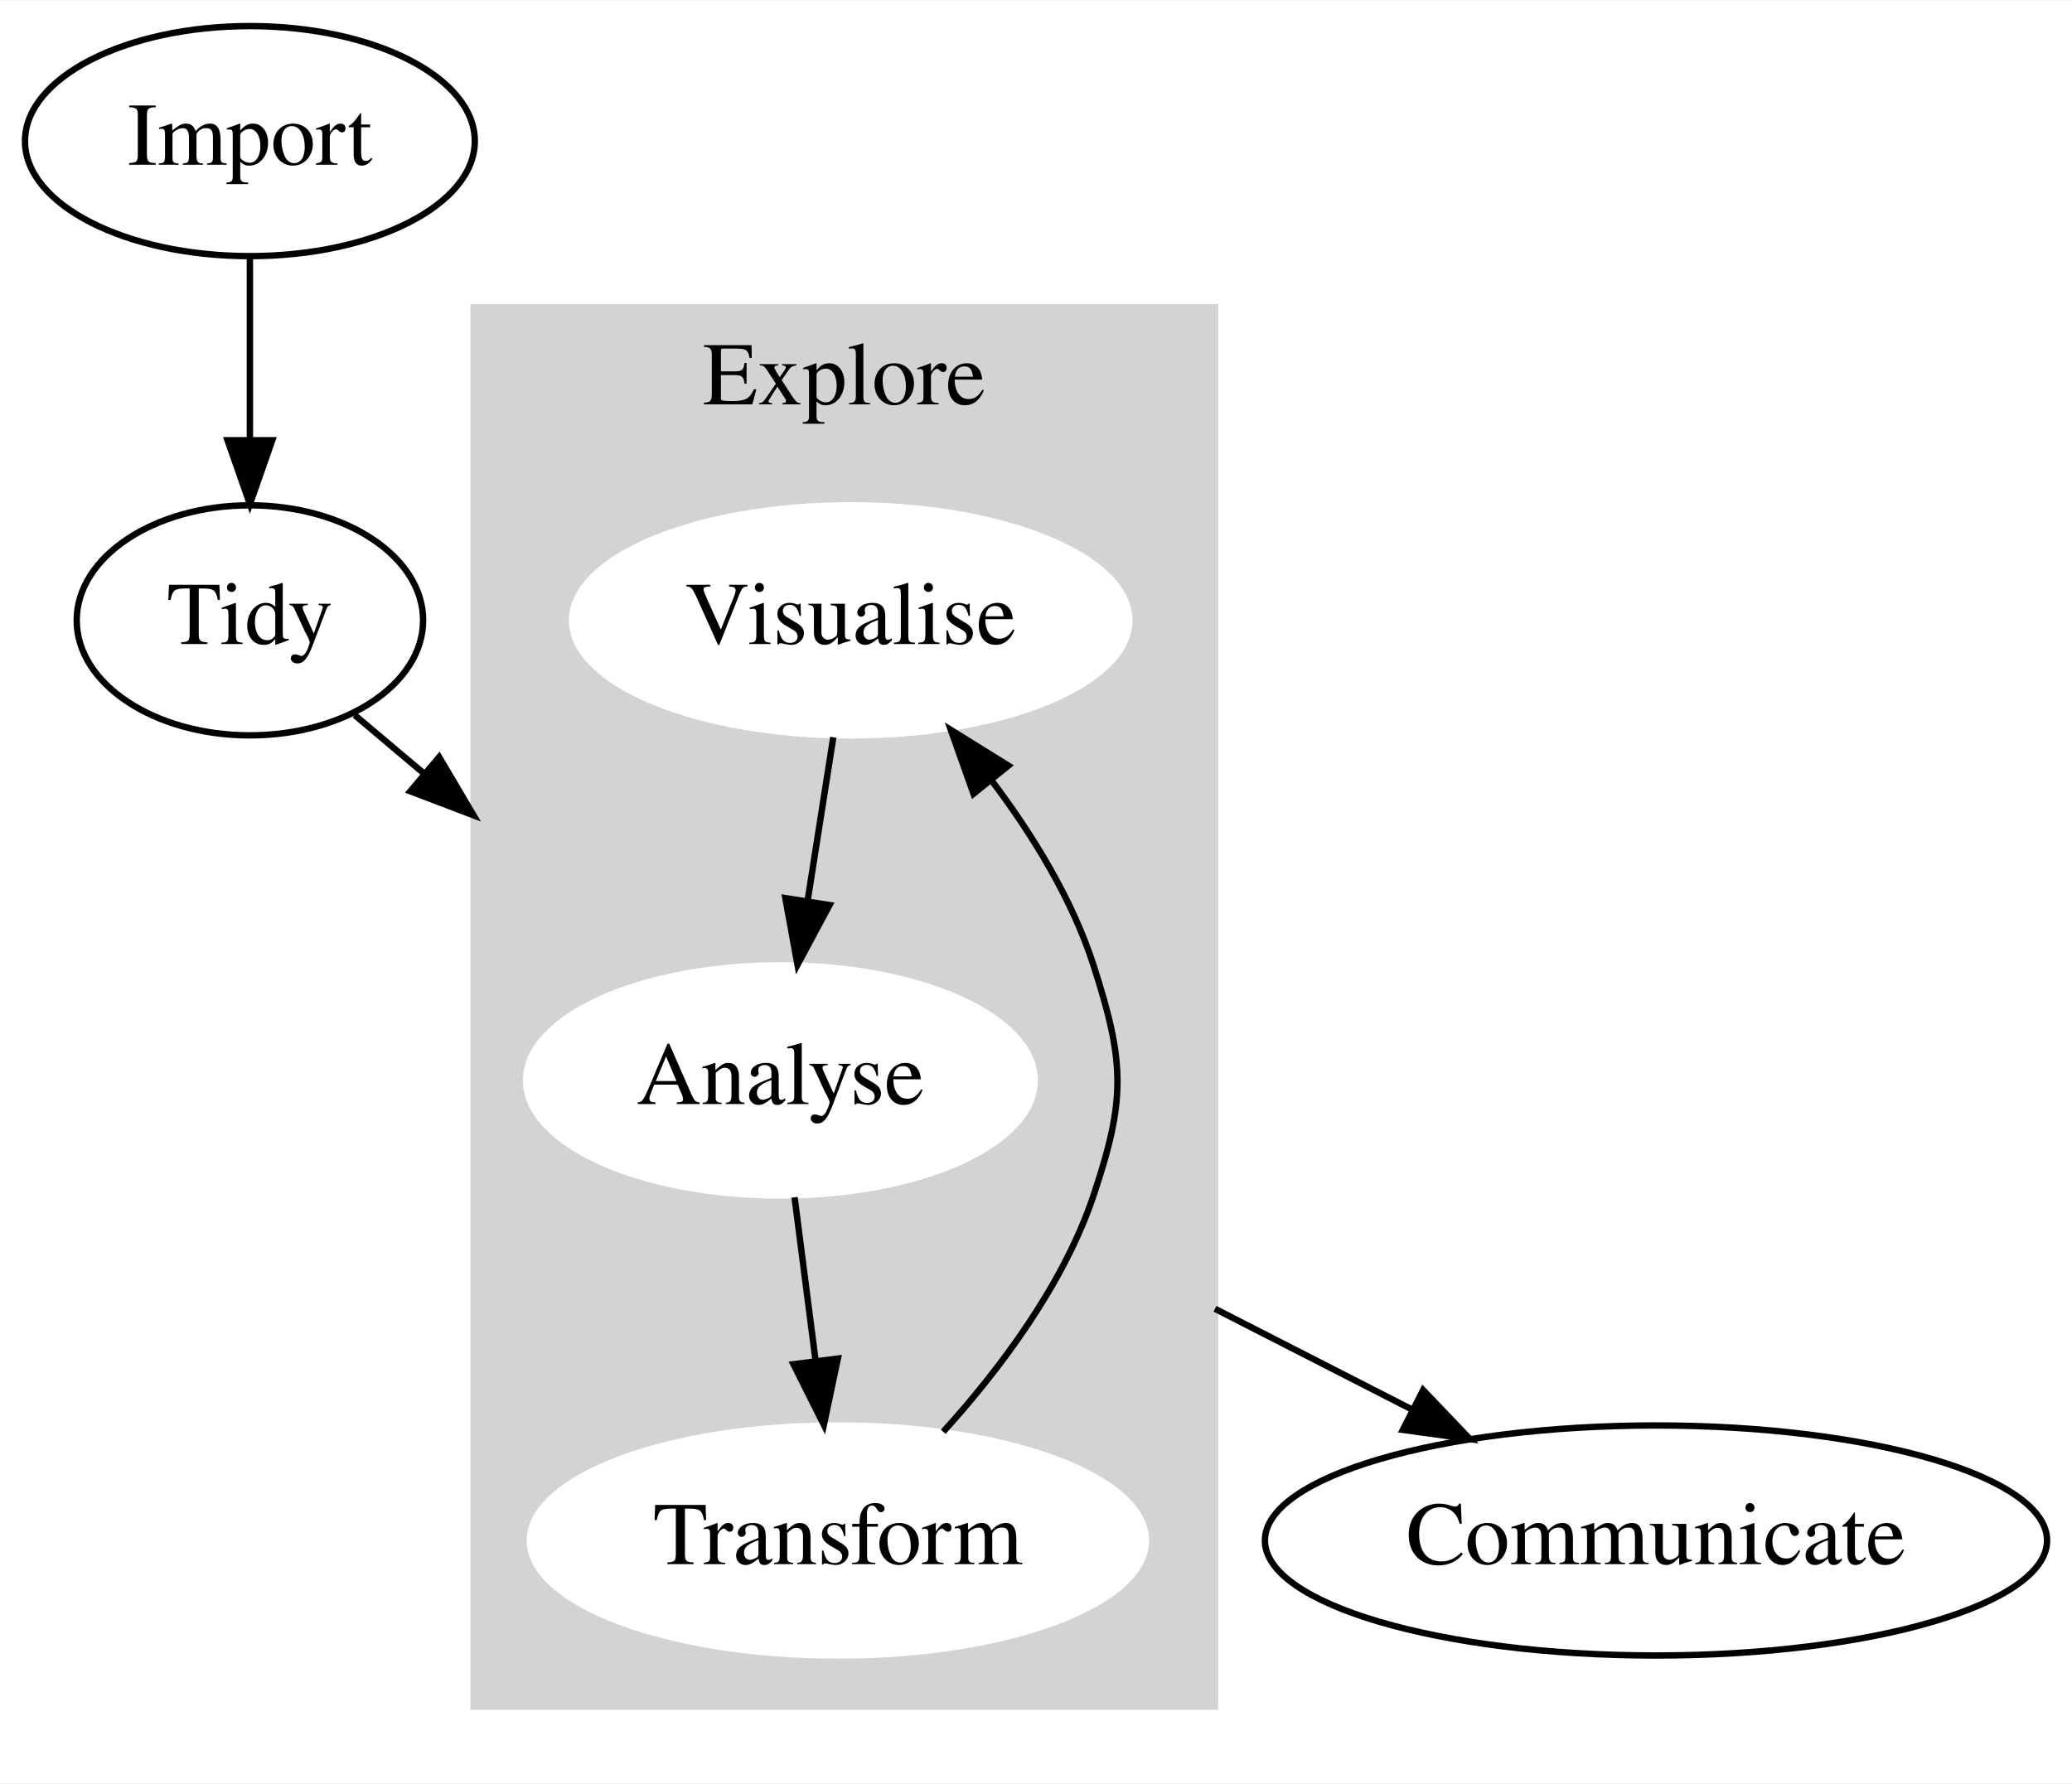
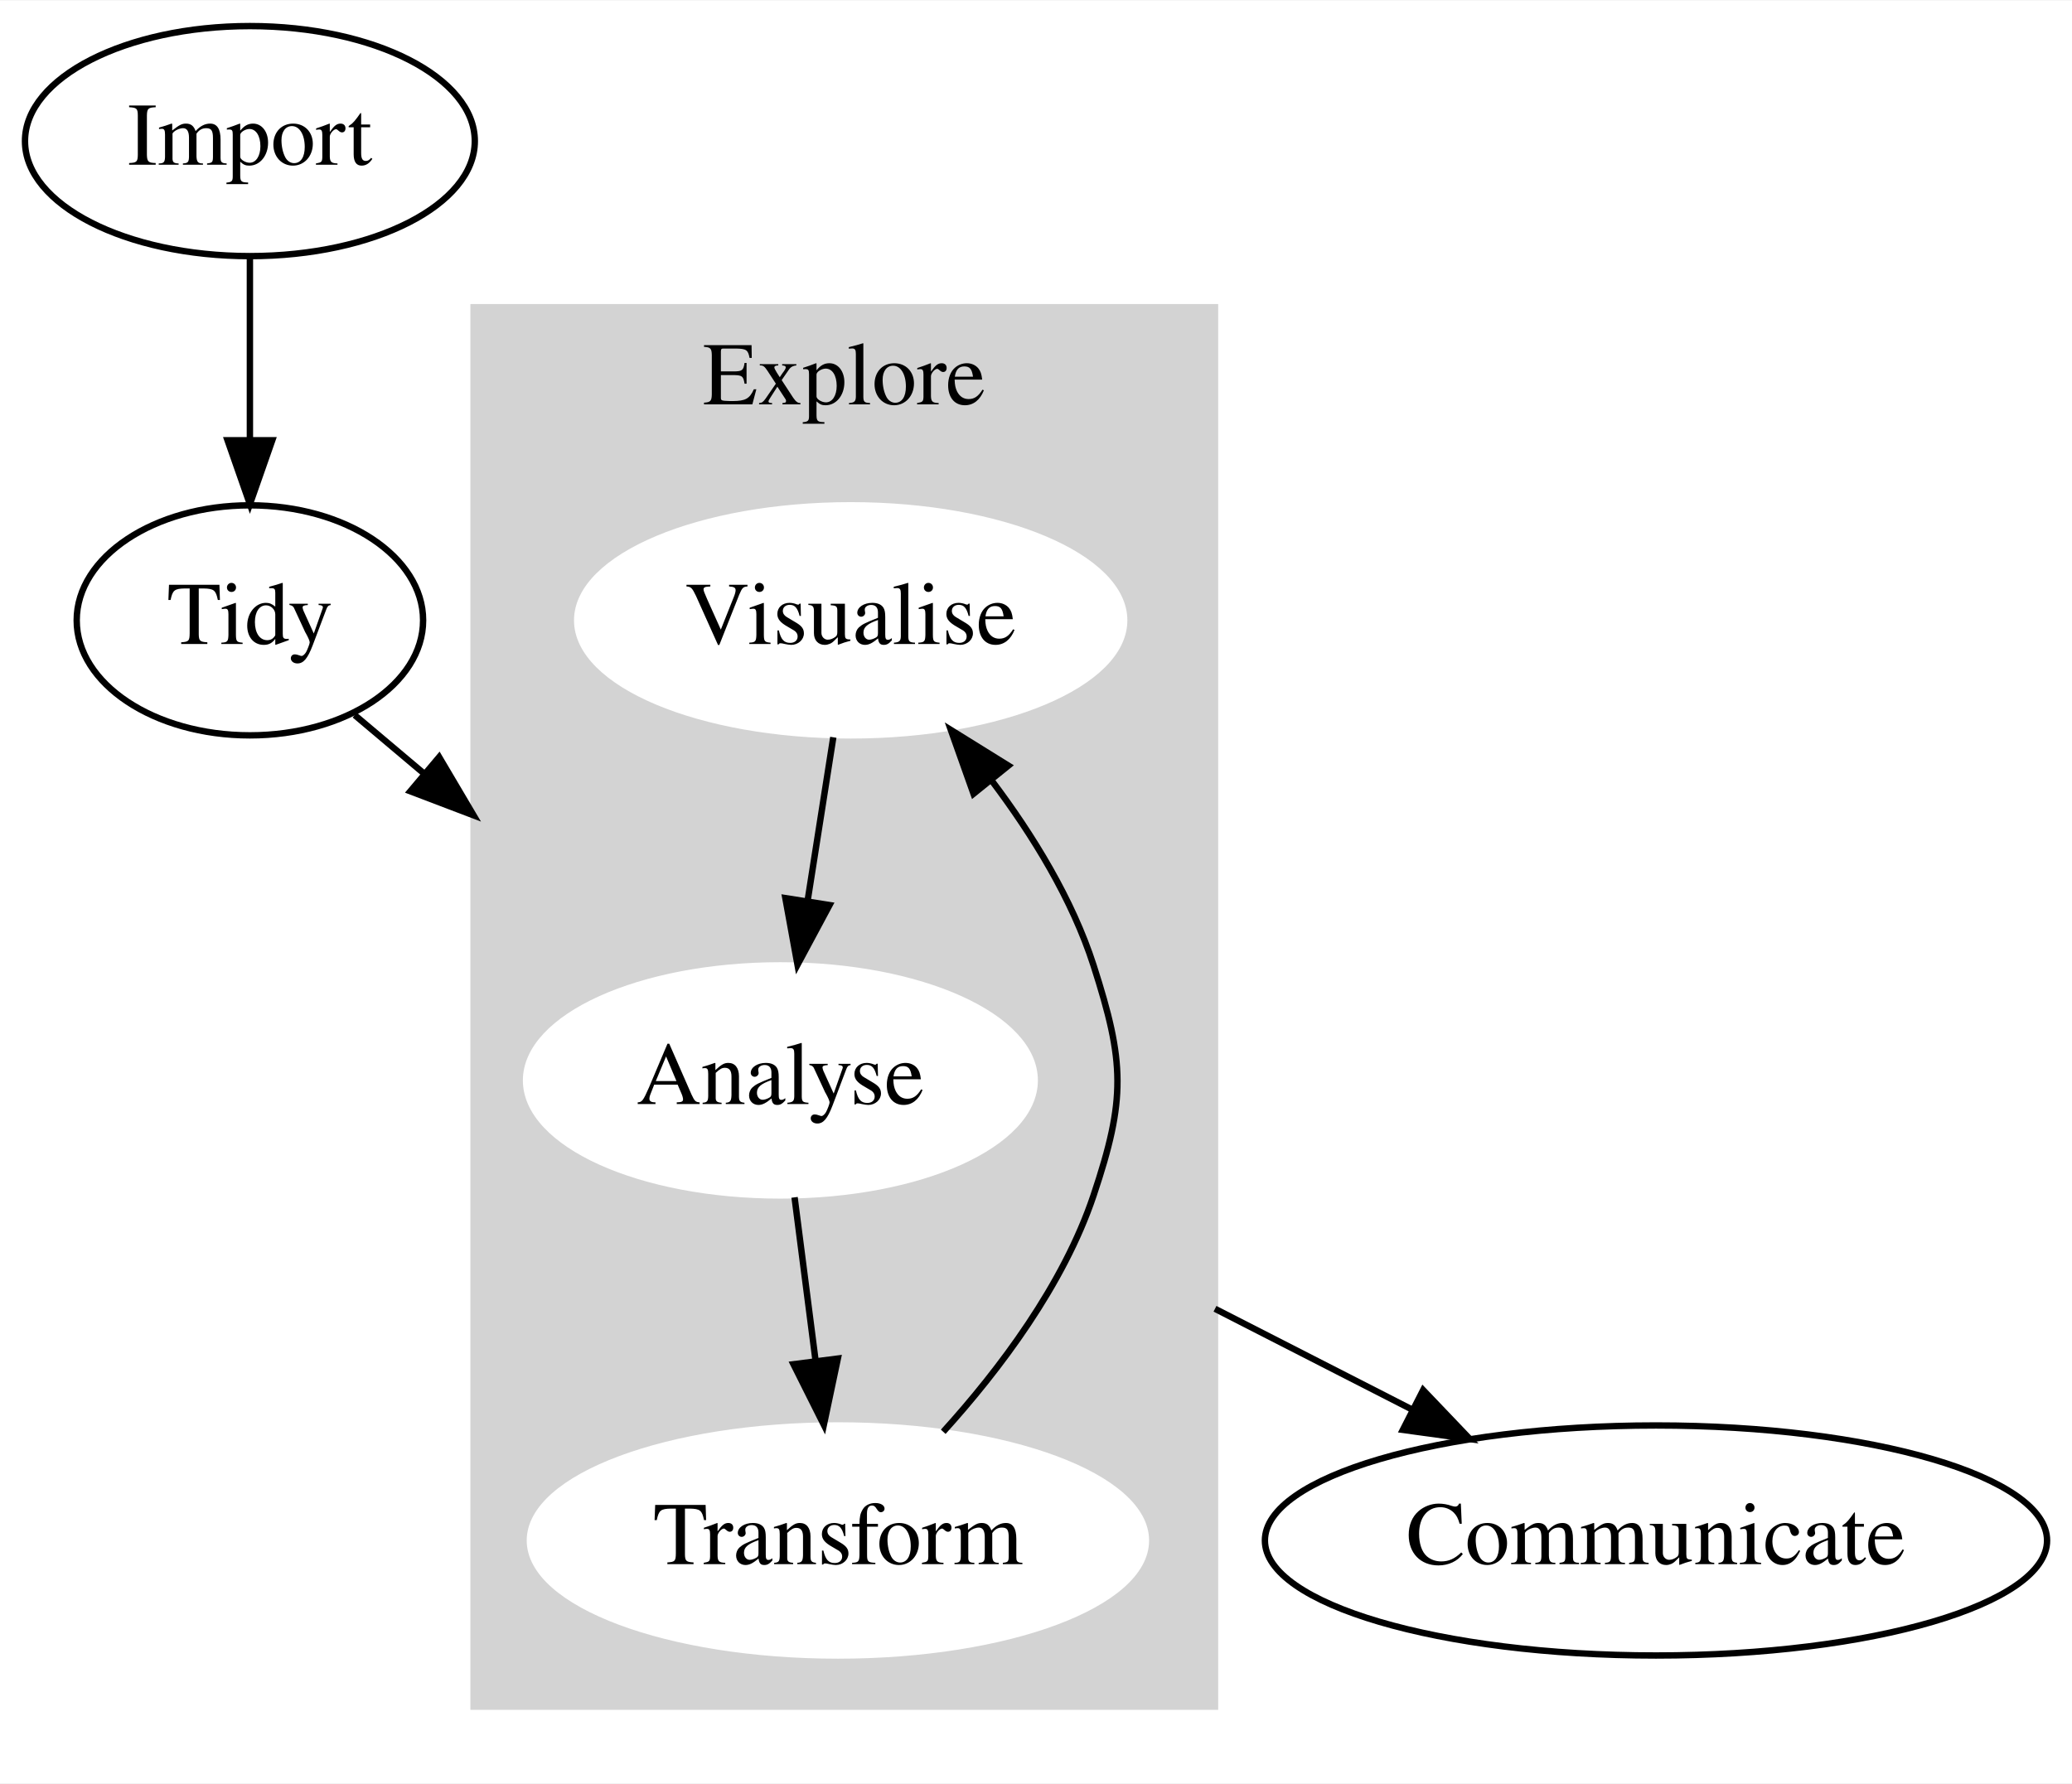
<svg xmlns="http://www.w3.org/2000/svg" width="324pt" height="279pt" viewBox="0.00 0.00 324.19 279.00">
  <g id="graph0" class="graph" transform="scale(1 1) rotate(0) translate(4 275)">
    <polygon fill="white" stroke="transparent" points="-4,4 -4,-275 320.19,-275 320.19,4 -4,4" />
    <g id="clust1" class="cluster">
      <polygon fill="lightgrey" stroke="lightgrey" points="70.1,-8 70.1,-227 186.1,-227 186.1,-8 70.1,-8" />
      <text text-anchor="middle" x="128.1" y="-211.8" font-family="Times,serif" font-size="14.00">Explore</text>
    </g>
    <g id="node1" class="node">
      <ellipse fill="none" stroke="black" cx="35.1" cy="-253" rx="35.19" ry="18" />
      <text text-anchor="middle" x="35.1" y="-249.3" font-family="Times,serif" font-size="14.00">Import</text>
    </g>
    <g id="node2" class="node">
      <ellipse fill="none" stroke="black" cx="35.1" cy="-178" rx="27.1" ry="18" />
      <text text-anchor="middle" x="35.1" y="-174.3" font-family="Times,serif" font-size="14.00">Tidy</text>
    </g>
    <g id="edge1" class="edge">
      <path fill="none" stroke="black" d="M35.1,-234.7C35.1,-226.25 35.1,-215.87 35.1,-206.37" />
      <polygon fill="black" stroke="black" points="38.6,-206.18 35.1,-196.18 31.6,-206.18 38.6,-206.18" />
    </g>
    <g id="node4" class="node">
      <ellipse fill="white" stroke="white" cx="118.1" cy="-106" rx="39.79" ry="18" />
      <text text-anchor="middle" x="118.1" y="-102.3" font-family="Times,serif" font-size="14.00">Analyse</text>
    </g>
    <g id="edge5" class="edge">
      <path fill="none" stroke="black" d="M51.5,-163.17C54.85,-160.34 58.54,-157.22 62.43,-153.95" />
      <polygon fill="black" stroke="black" points="64.71,-156.6 70.1,-147.48 60.2,-151.25 64.71,-156.6" />
    </g>
    <g id="node3" class="node">
-       <ellipse fill="white" stroke="white" cx="129.1" cy="-178" rx="43.59" ry="18" />
+       <ellipse fill="white" stroke="white" cx="129.1" cy="-178" rx="42.79" ry="18" />
      <text text-anchor="middle" x="129.1" y="-174.3" font-family="Times,serif" font-size="14.00">Visualise</text>
    </g>
    <g id="edge2" class="edge">
      <path fill="none" stroke="black" d="M126.38,-159.7C125.17,-151.98 123.71,-142.71 122.36,-134.11" />
      <polygon fill="black" stroke="black" points="125.79,-133.44 120.78,-124.1 118.88,-134.53 125.79,-133.44" />
    </g>
    <g id="node5" class="node">
      <ellipse fill="white" stroke="white" cx="127.1" cy="-34" rx="48.19" ry="18" />
      <text text-anchor="middle" x="127.1" y="-30.3" font-family="Times,serif" font-size="14.00">Transform</text>
    </g>
    <g id="edge3" class="edge">
      <path fill="none" stroke="black" d="M120.32,-87.7C121.31,-79.98 122.51,-70.71 123.61,-62.11" />
      <polygon fill="black" stroke="black" points="127.09,-62.47 124.9,-52.1 120.15,-61.58 127.09,-62.47" />
    </g>
    <g id="node6" class="node">
      <ellipse fill="none" stroke="black" cx="255.1" cy="-34" rx="61.19" ry="18" />
      <text text-anchor="middle" x="255.1" y="-30.3" font-family="Times,serif" font-size="14.00">Communicate</text>
    </g>
    <g id="edge6" class="edge">
      <path fill="none" stroke="black" d="M186.1,-70.26C196.72,-64.83 207.37,-59.39 217,-54.46" />
      <polygon fill="black" stroke="black" points="218.67,-57.54 225.99,-49.87 215.49,-51.31 218.67,-57.54" />
    </g>
    <g id="edge4" class="edge">
      <path fill="none" stroke="black" d="M143.58,-51.01C152.41,-60.76 162.41,-74.01 167.1,-88 172.18,-103.17 171.99,-108.77 167.1,-124 163.77,-134.35 157.6,-144.39 151.18,-152.9" />
      <polygon fill="black" stroke="black" points="148.32,-150.86 144.77,-160.85 153.77,-155.26 148.32,-150.86" />
    </g>
  </g>
</svg>
